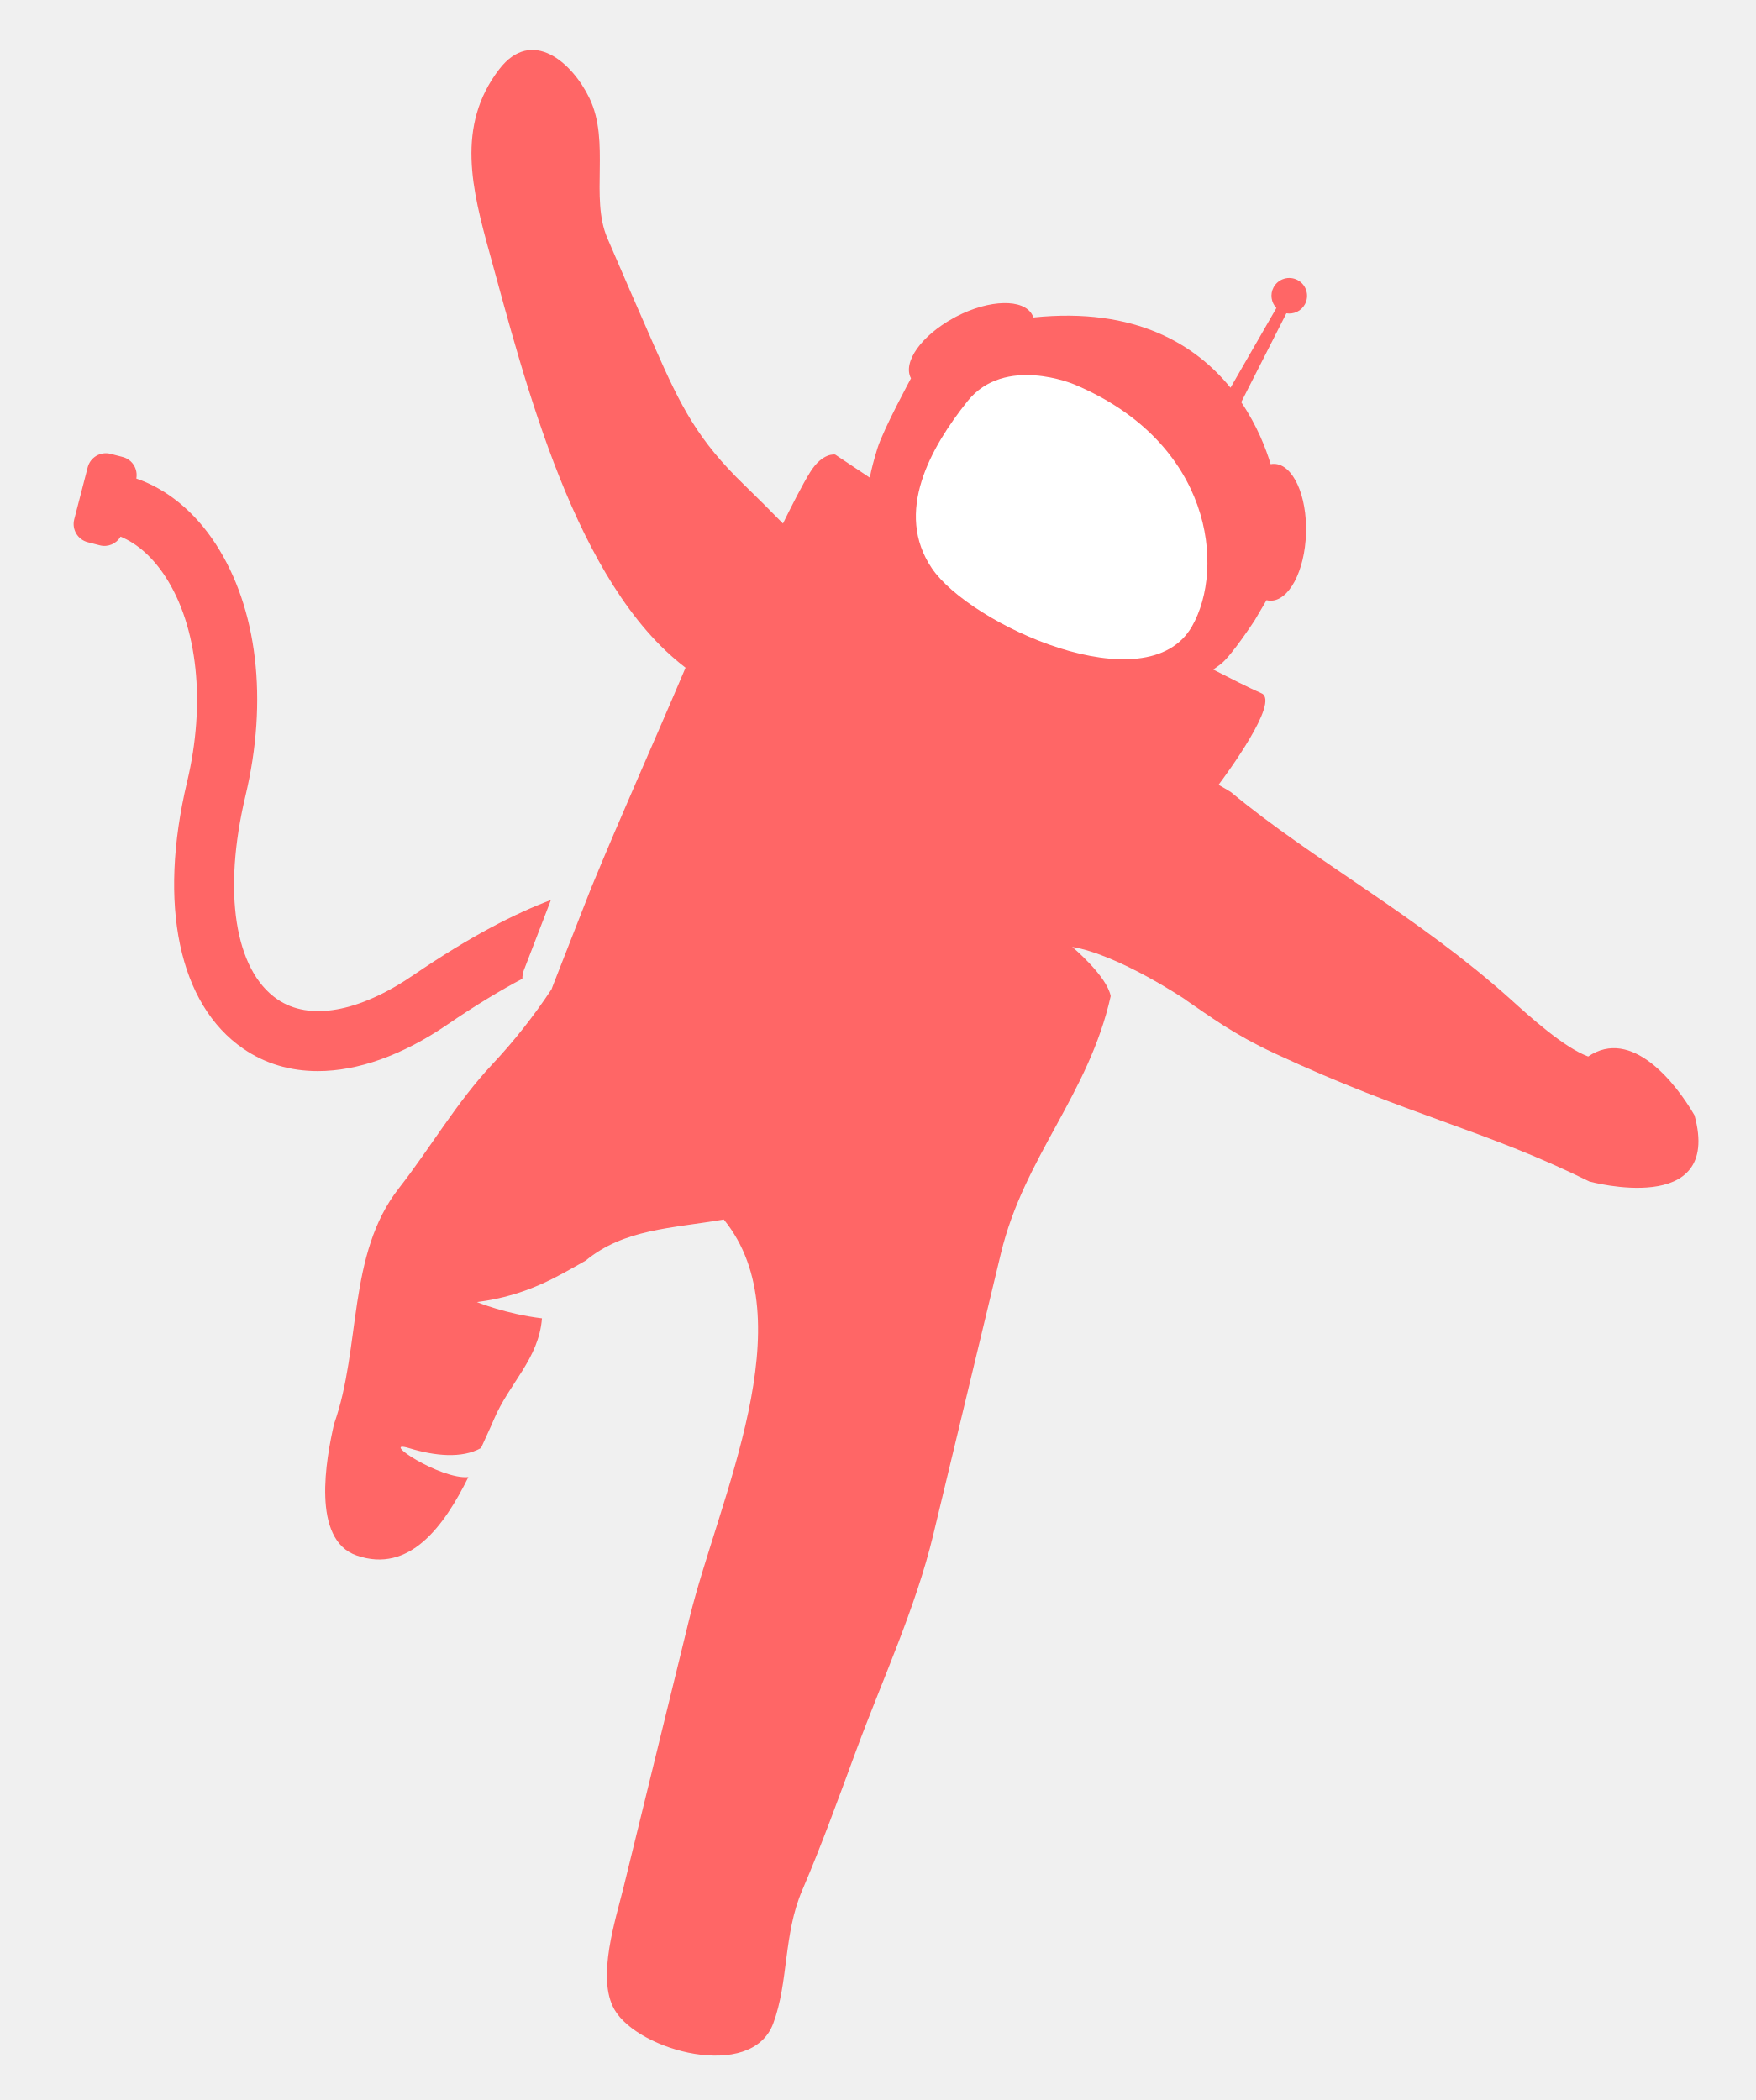
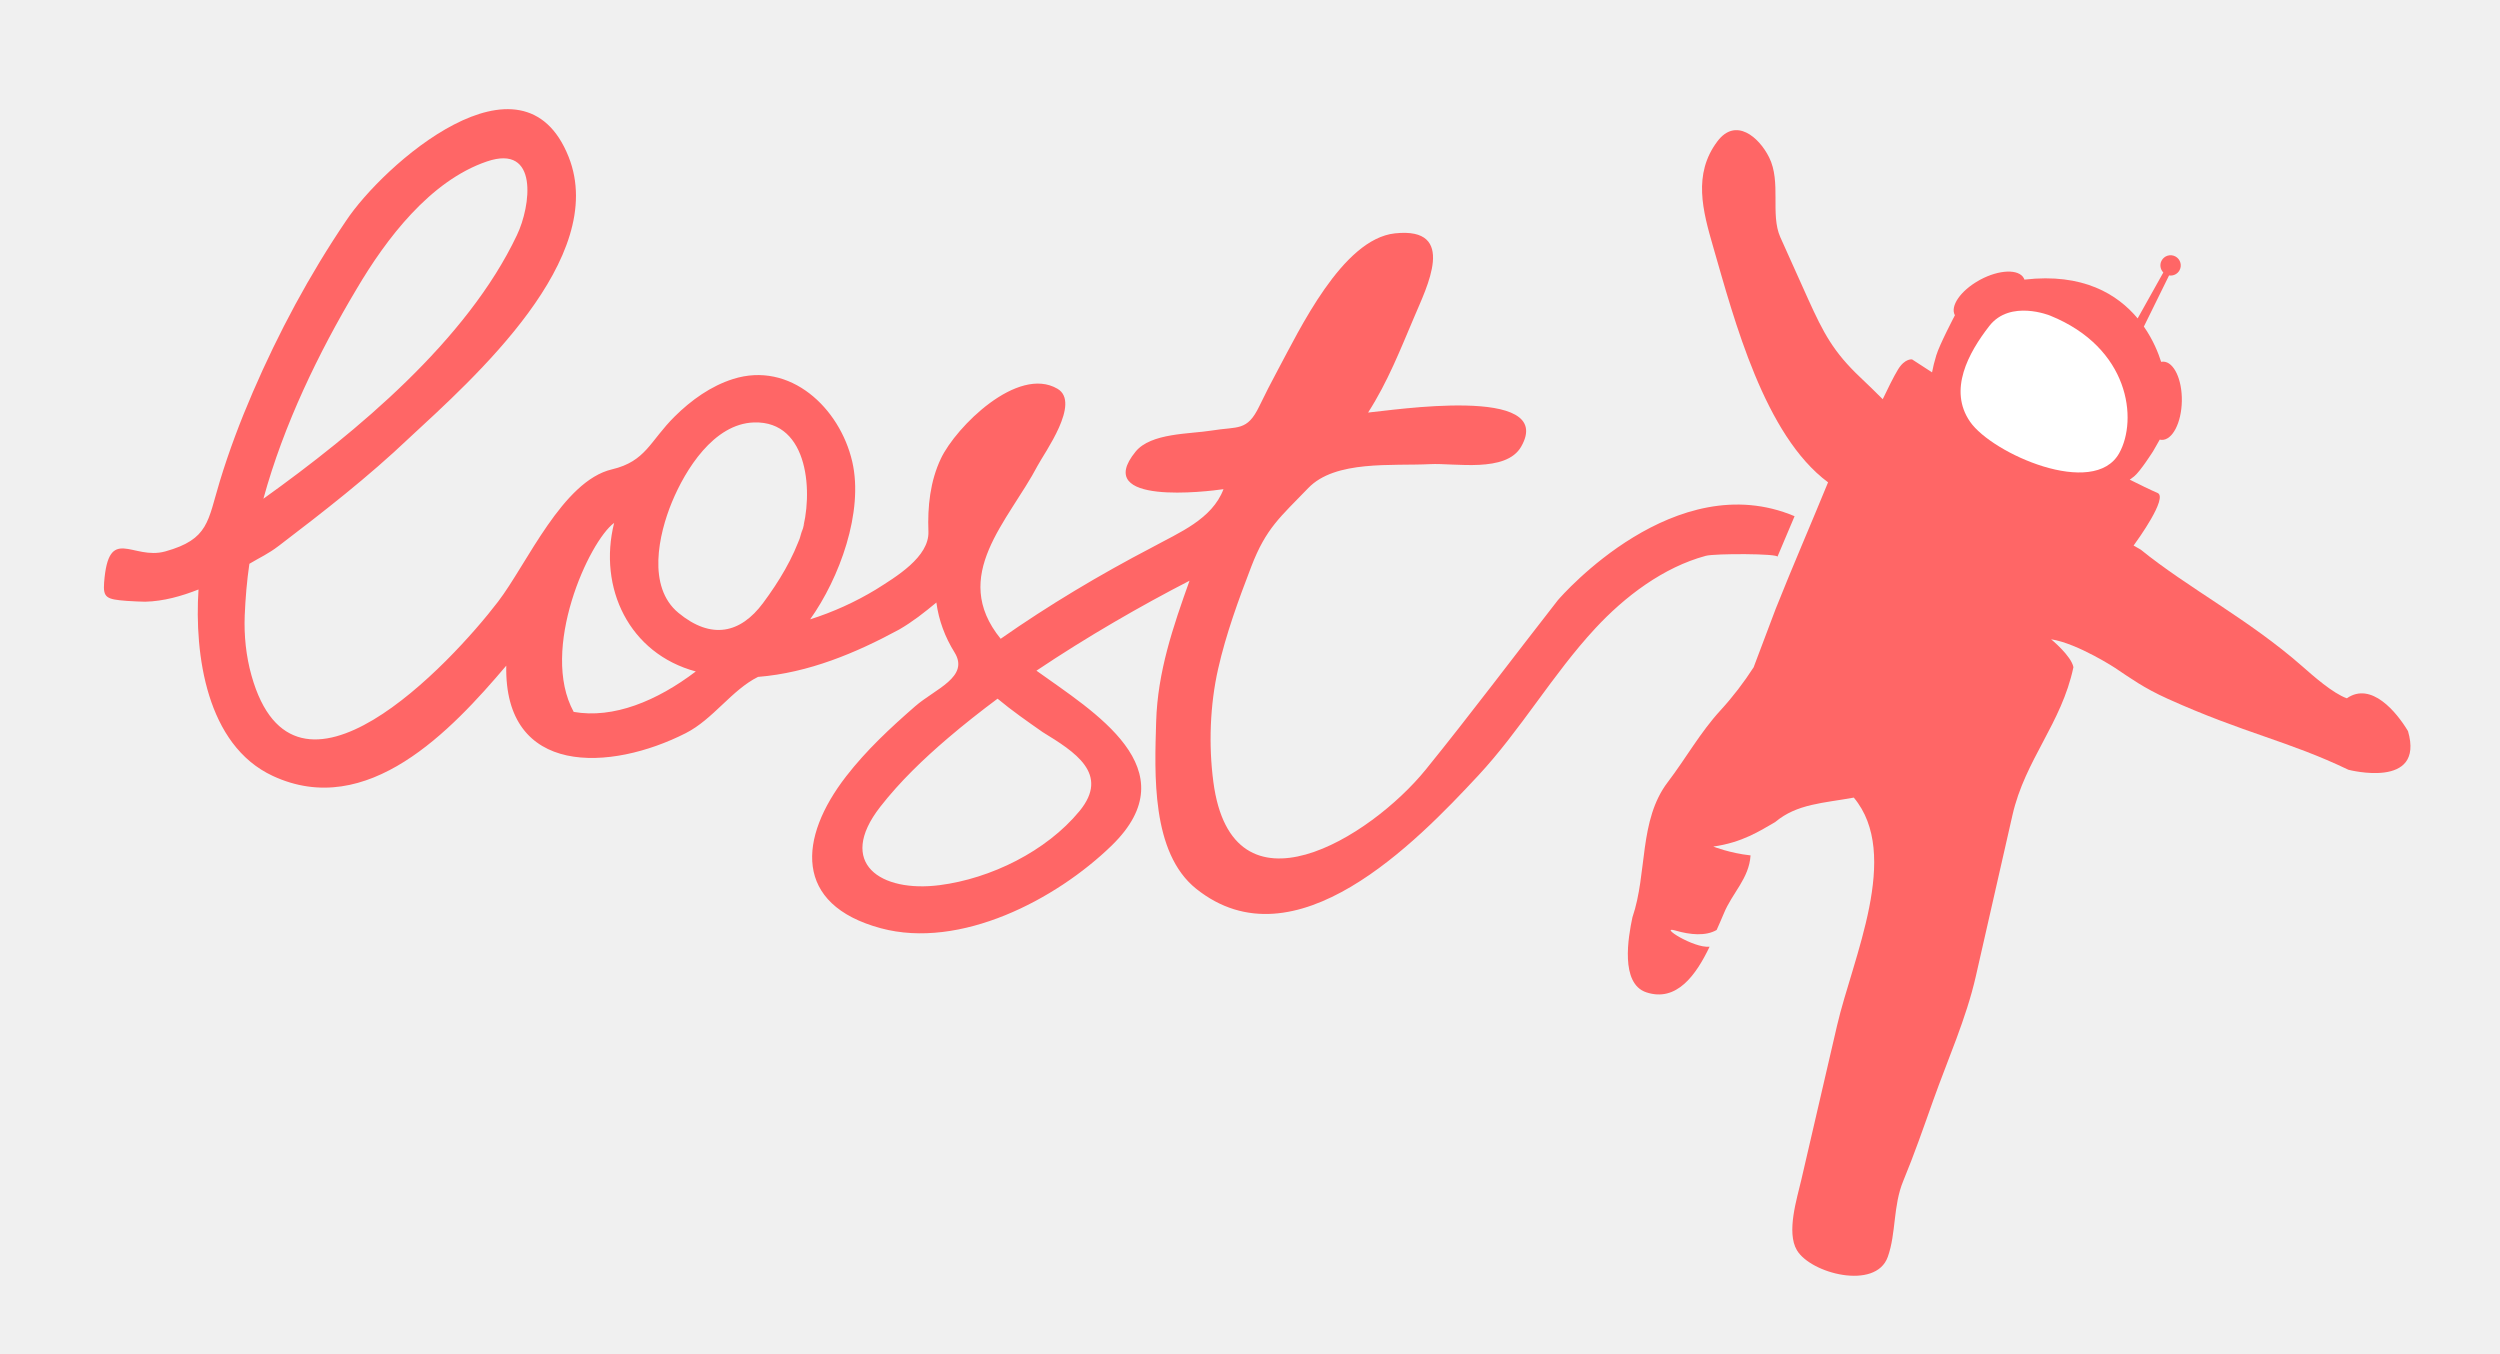
- <svg xmlns="http://www.w3.org/2000/svg" version="1.1" id="Ebene_1" x="0px" y="0px" width="468px" height="560px" viewBox="0 0 468 560" enable-background="new 0 0 468 560" xml:space="preserve">
+ <svg xmlns="http://www.w3.org/2000/svg" version="1.1" id="Ebene_1" x="0px" y="0px" viewBox="-1549.5 616.5 2017.5 1092" enable-background="new -1549.5 616.5 2017.5 1092" xml:space="preserve">
  <g>
-     <path fill="#FF6666" d="M139.273,260.99c-0.014-0.741,0.102-1.511,0.394-2.27l7.21-18.717c-9.383,3.504-21.429,9.611-36.632,20.005   c-14.567,9.961-27.804,12.318-36.318,6.46c-11.35-7.808-14.6-28.598-8.48-54.257c6.085-25.521,3.202-49.981-7.912-67.112   c-5.581-8.602-12.985-14.668-21.191-17.488c0.477-2.559-1.08-5.088-3.64-5.75l-3.227-0.835c-2.674-0.692-5.401,0.914-6.094,3.587   l-3.592,13.875c-0.692,2.673,0.913,5.401,3.587,6.094l3.227,0.835c2.208,0.572,4.434-0.438,5.539-2.308   c4.442,1.819,8.604,5.512,11.968,10.698c8.614,13.277,10.771,33.723,5.771,54.692c-7.805,32.732-2.206,59.331,14.977,71.151   c5.813,3.999,12.55,5.978,19.871,5.977c10.638,0,22.507-4.179,34.547-12.411C126.934,267.981,133.564,264.01,139.273,260.99z" />
-     <path fill="#FF6666" d="M451.754,297.398c-5.119-8.808-16.798-23.486-28.333-15.666c-6.496-2.393-15.599-10.662-20.609-15.18   c-24.497-22.087-52.812-37.162-74.651-55.331c-1.071-0.669-2.175-1.307-3.291-1.932c1.891-2.521,16.454-22.216,11.464-24.399   c-3.231-1.414-8.905-4.293-12.88-6.346c0.679-0.456,1.33-0.935,2.028-1.475c2.927-2.266,9.064-11.71,9.064-11.71l3.121-5.316   c0.316,0.081,0.639,0.132,0.969,0.142c4.973,0.152,9.249-7.892,9.555-17.967c0.311-10.073-3.467-18.365-8.434-18.516   c-0.334-0.011-0.665,0.021-0.992,0.085c-1.212-4.04-3.574-10.24-7.848-16.543l12.038-23.694c1.942,0.318,3.956-0.579,4.946-2.407   c1.248-2.307,0.391-5.189-1.916-6.438c-2.307-1.249-5.19-0.391-6.438,1.916c-1.004,1.855-0.629,4.067,0.75,5.519l-12.236,21.257   c-9.192-11.308-25.17-21.59-52.569-18.735c-0.074-0.222-0.149-0.444-0.259-0.653c-2.293-4.41-11.401-4.215-20.345,0.436   c-0.236,0.124-0.461,0.257-0.693,0.383c-0.009,0.005-0.017,0.01-0.024,0.014c-8.503,4.663-13.551,11.72-11.321,16.009   c0.008,0.014,0.018,0.024,0.025,0.038c0,0-7.392,13.637-8.946,18.665c-0.941,3.044-1.589,5.496-2.041,7.818l-9.221-6.147   c0,0-3.333-0.667-6.667,4.667c-2.084,3.334-5.211,9.536-7.261,13.715c-3.354-3.427-6.745-6.837-10.239-10.215   c-12.494-12.079-16.978-20.972-23.911-36.75c-4.268-9.712-8.492-19.439-12.684-29.186c-4.603-10.704,0.842-25.651-4.744-37.26   c-4.596-9.55-15.367-19.034-24.05-7.749c-11.687,15.189-7.194,32.304-2.555,49.146c9.456,34.323,22.808,88.092,52.216,110.458   c-8.385,19.808-17.049,39.033-25.156,58.714l-10.203,26.056c-0.123,0.334-0.253,0.662-0.375,0.997   c-4.615,6.971-9.943,13.769-15.711,19.904c-9.646,10.26-16.477,22.263-25,33.167c-13.805,17.656-9.981,42.338-17.268,62.838   c-2.105,9.266-6.14,30.873,6.043,35.078c14.066,4.855,23.275-7.76,29.766-20.916c-7.375,0.75-24.198-10.275-15.743-7.701   c6.766,2.061,13.993,2.826,19.118-0.049c1.536-3.426,2.33-5.016,3.416-7.584c4.139-9.787,11.96-16.1,12.834-27   c-9.629-1.154-17.333-4.334-17.333-4.334c13.625-1.75,21.798-7.057,28.986-11.059c10.256-8.447,22.773-8.553,36.819-10.965   c21.889,26.885-1.406,74.674-9.131,106.232c-5.843,23.871-11.686,47.744-17.529,71.615c-2.148,8.779-7.354,24.404-2.483,32.857   c6.356,11.029,36.548,19.189,42.327,3.689c4.127-11.066,2.676-23.748,7.716-35.49c5.261-12.262,9.796-24.855,14.418-37.365   c6.921-18.729,15.835-37.934,20.511-57.383c6.012-25.014,12.023-50.027,18.035-75.041c6.215-25.855,23.43-42.422,29.289-68.674   c-1-5.375-10.25-13.125-10.25-13.125c12.542,2.125,30.292,14.125,30.292,14.125l-0.028,0.025   c6.421,4.343,12.474,9.006,23.769,14.271c35.622,16.604,55.77,20.242,83.843,34.133   C423.743,315.066,459.328,324.832,451.754,297.398z" />
-     <path fill="#FFFFFF" d="M317.79,167.03c-12.06,21.07-59.21-0.52-69.33-15.46c-10.13-14.94-0.38-32.22,9.5-44.6   c9.88-12.37,28.44-4.46,28.44-4.46C323.23,117.97,326.7,151.46,317.79,167.03z" />
+     <path fill="#FF6666" d="M393.766,1206.534c-9.049-15.137-29.568-40.285-49.364-26.507c-11.291-4.002-27.222-18.117-35.987-25.83   c-42.862-37.698-92.186-63.181-130.364-94.157c-1.869-1.136-3.792-2.214-5.737-3.272c3.219-4.404,27.999-38.797,19.317-42.466   c-5.622-2.378-15.5-7.239-22.423-10.709c1.164-0.803,2.283-1.645,3.478-2.596c5.017-3.984,15.436-20.456,15.436-20.456l5.287-9.268   c0.55,0.134,1.109,0.216,1.68,0.227c8.61,0.155,15.836-13.856,16.15-31.296c0.323-17.44-6.39-31.706-14.988-31.863   c-0.578-0.012-1.152,0.052-1.715,0.168c-2.186-6.965-6.404-17.644-13.934-28.46l20.325-41.26c3.37,0.509,6.835-1.088,8.509-4.271   c2.111-4.017,0.565-8.987-3.453-11.099c-4.021-2.115-8.991-0.566-11.102,3.452c-1.697,3.231-1.003,7.051,1.415,9.536   l-20.718,37.043c-16.151-19.371-44.02-36.824-91.373-31.298c-0.132-0.383-0.266-0.765-0.463-1.123   c-4.063-7.582-19.819-7.051-35.196,1.189c-0.406,0.218-0.792,0.454-1.192,0.675c-0.016,0.011-0.03,0.021-0.039,0.027   c-14.616,8.251-23.202,20.569-19.251,27.946c0.014,0.023,0.033,0.039,0.044,0.063c0,0-12.502,23.756-15.081,32.493   c-1.564,5.284-2.635,9.542-3.365,13.57l-16.089-10.441c0,0-5.782-1.082-11.438,8.22c-3.535,5.815-8.813,16.612-12.272,23.89   c-5.878-5.862-11.819-11.689-17.937-17.459c-21.879-20.639-29.829-35.931-42.163-63.087c-7.594-16.715-15.109-33.458-22.571-50.233   c-8.194-18.426,0.908-44.411-9.007-64.379c-8.158-16.427-26.999-32.61-41.783-12.896c-19.901,26.533-11.761,56.055-3.372,85.101   c17.095,59.195,41.348,151.959,92.715,190.033c-14.087,34.458-28.67,67.911-42.279,102.144l-17.1,45.306   c-0.206,0.581-0.424,1.151-0.629,1.732c-7.836,12.163-16.911,24.04-26.761,34.78c-16.473,17.961-28.04,38.876-42.555,57.93   c-23.514,30.848-16.37,73.478-28.542,109.108c-3.445,16.081-9.967,53.557,11.206,60.574c24.445,8.101,40.112-13.927,51.063-36.83   c-12.746,1.454-42.094-17.263-27.407-12.991c11.751,3.422,24.274,4.593,33.082-0.492c2.585-5.963,3.926-8.729,5.75-13.197   c6.954-17.026,20.354-28.116,21.634-46.999c-16.688-1.792-30.088-7.128-30.088-7.128c23.541-3.322,37.571-12.678,49.924-19.756   c17.568-14.838,39.227-15.287,63.48-19.761c38.452,46.058-0.84,129.252-13.533,184.028c-9.602,41.433-19.203,82.87-28.807,124.305   c-3.528,15.238-12.205,42.389-3.595,56.91c11.234,18.953,63.656,32.428,73.324,5.481c6.906-19.236,4.125-41.154,12.597-61.581   c8.841-21.331,16.421-43.219,24.152-64.967c11.578-32.557,26.594-65.984,34.271-99.739c9.87-43.415,19.736-86.827,29.61-130.244   c10.202-44.873,39.639-73.911,49.218-119.464c-1.845-9.28-18.017-22.494-18.017-22.494c21.747,3.41,52.72,23.796,52.72,23.796   l-0.046,0.045c11.203,7.378,21.78,15.32,41.437,24.19c61.997,27.973,96.941,33.837,145.816,57.278   C345.671,1237.706,407.458,1253.845,393.766,1206.534z" />
+     <path fill="#FFFFFF" d="M160.71,982.202c-20.421,36.715-102.475,0.362-120.306-25.276c-17.849-25.638-1.346-55.748,15.488-77.383   c16.832-21.616,49.12-8.325,49.12-8.325C169.076,897.187,175.796,955.065,160.71,982.202z" />
  </g>
-   <g>
- </g>
-   <g>
- </g>
-   <g>
- </g>
-   <g>
- </g>
-   <g>
- </g>
-   <g>
- </g>
-   <g>
- </g>
-   <g>
- </g>
-   <g>
- </g>
-   <g>
- </g>
-   <g>
- </g>
-   <g>
- </g>
-   <g>
- </g>
-   <g>
- </g>
-   <g>
- </g>
+   <path fill="#FF6666" d="M-292.34,1100.888c-35.529,45.463-70.216,91.793-106.534,136.614  c-44.501,54.918-156.345,124.543-171.444,9.997c-3.896-29.562-2.753-62.071,3.844-91.222c6.391-28.238,16.465-55.729,26.83-82.706  c11.873-30.91,23.362-39.808,45.932-63.236c21.836-22.667,67.463-17.7,98.345-19.275c19.959-1.018,61.267,7.258,73.477-14.156  c28.656-50.256-106.066-28.9-123.563-27.473c15.918-24.821,26.028-50.818,37.327-77.35c9.627-23.042,35.422-72.739-15.679-67.257  c-42.488,4.557-77.127,78.104-94.743,110.728c-5.127,9.514-10.04,19.138-14.741,28.869c-9.854,20.358-17.141,16.042-38.37,19.525  c-17.638,2.896-49.01,1.797-61.424,17.028c-35.642,43.727,58.396,32.165,70.937,30.283c-9.205,24.329-35.705,34.967-57.762,47.05  c-42.152,22.007-83.084,46.419-122.049,73.694c-41.461-51.028,6.254-94.79,29.978-139.994c5.197-9.904,34.945-50.593,15.876-61.769  c-32.167-18.853-81.905,30.733-94.047,56.236c-8.736,18.352-10.88,38.874-10.116,58.964c0.783,20.583-26.284,36.632-42.264,46.736  c-16.449,9.997-34.763,18.342-53.198,24.137c23.63-33.093,43.409-86.808,33.967-127.374c-10.087-43.34-50.089-81.159-96.181-66.565  c-17.932,5.679-33.748,17.043-47.001,30.155c-20.182,19.967-23.167,36.236-50.785,42.768c-39.81,9.413-68.434,76.12-91.822,106.729  c-38.158,49.94-164.03,184.455-199.026,59.513c-4.382-15.646-6.068-32.145-5.436-48.363c0.581-13.95,1.736-27.878,3.771-41.696  c8.977-5.377,14.997-7.832,23.803-14.549c36.319-27.697,72.113-55.542,105.259-87.069  c51.768-47.944,161.056-144.953,128.566-226.765c-37.032-93.248-149.829,6.447-179.808,51.869  c-29.323,43.305-54.261,89.859-74.985,137.851c-10.175,23.563-19.279,47.623-26.739,72.19c-9.808,32.302-8.813,46.646-43.907,56.473  c-26.557,7.437-45.803-22.043-49.433,25.146c-0.949,12.33,2.009,13.544,18.231,14.794c7.061,0.544,10.592,0.49,14.938,0.662  c14.791-0.351,29.352-4.473,43.017-9.871c-3.384,52.337,6.317,125.538,59.964,150.477c76.307,35.469,144.132-36.743,188.391-88.999  c-1.846,89.729,84.119,85.357,144.852,54.466c22.104-11.244,37.138-34.898,58.311-45.396c40.799-3.28,78.977-19.281,113.913-38.229  c10.828-6.246,20.432-13.832,30.021-21.793c1.901,14.326,6.989,27.945,14.623,40.186c12.391,19.867-15.587,29.485-31.683,43.495  c-20.023,17.429-39.363,35.455-55.674,56.478c-38.604,49.751-42.822,103.667,28.007,122.724  c63.88,17.188,141.028-22.839,186.195-66.768c63.517-61.773-14.997-108.201-60.709-141.112  c41.175-27.601,84.608-52.565,123.531-72.596c-13.385,37.467-25.76,73.652-26.926,113.691  c-1.216,41.735-4.183,105.795,32.379,134.97c79.61,63.527,177.477-37.673,227.371-91.255c34.501-37.05,60.225-81.852,94.598-118.928  c23.917-25.798,54.927-49.329,89.271-58.584c7.183-1.936,58.862-1.874,57.727,0.808c4.62-10.921,9.241-21.841,13.861-32.762  C-197.38,992.424-288.507,1096.439-292.34,1100.888z M-1261.632,849.569c23.604-40.055,59.138-87.147,105.102-102.786  c42.124-14.335,35.392,36.116,24.189,59.479c-40.267,85.014-129.543,158.968-204.593,212.716  C-1320.613,959.371-1292.378,901.021-1261.632,849.569C-1240.92,814.422-1292.378,901.021-1261.632,849.569z M-1086.528,1191.001  c-27.616-50.353,12.476-137.813,32.637-152.514c-13.101,52.401,12.152,105.458,65.901,119.876  C-1019.371,1182.214-1054.519,1196.649-1086.528,1191.001C-1105.356,1187.862-1070.897,1219.498-1086.528,1191.001z   M-902.632,1046.646c-6.798,20.396-18.288,39.245-31.024,56.432c-18.325,24.728-41.884,29.813-68.314,8.03  c-25.477-20.998-16.012-63.401-5.287-89.374c10.869-26.319,33.793-63.261,66.154-64.322  C-896.146,955.935-893.134,1015.962-902.632,1046.646C-910.791,1071.124-894.473,1020.286-902.632,1046.646z M-708.065,1207.32  c25.719,15.823,54.566,33.581,29.672,63.781c-26.73,32.427-71.59,54.414-112.885,59.723c-47.39,6.092-83.495-17.525-47.859-63.228  c15.933-20.435,34.801-38.498,54.455-55.303c13.017-11.131,26.491-21.721,40.215-31.962  C-732.856,1190.008-720.435,1198.659-708.065,1207.32C-699.905,1212.34-720.617,1198.532-708.065,1207.32z" />
</svg>
